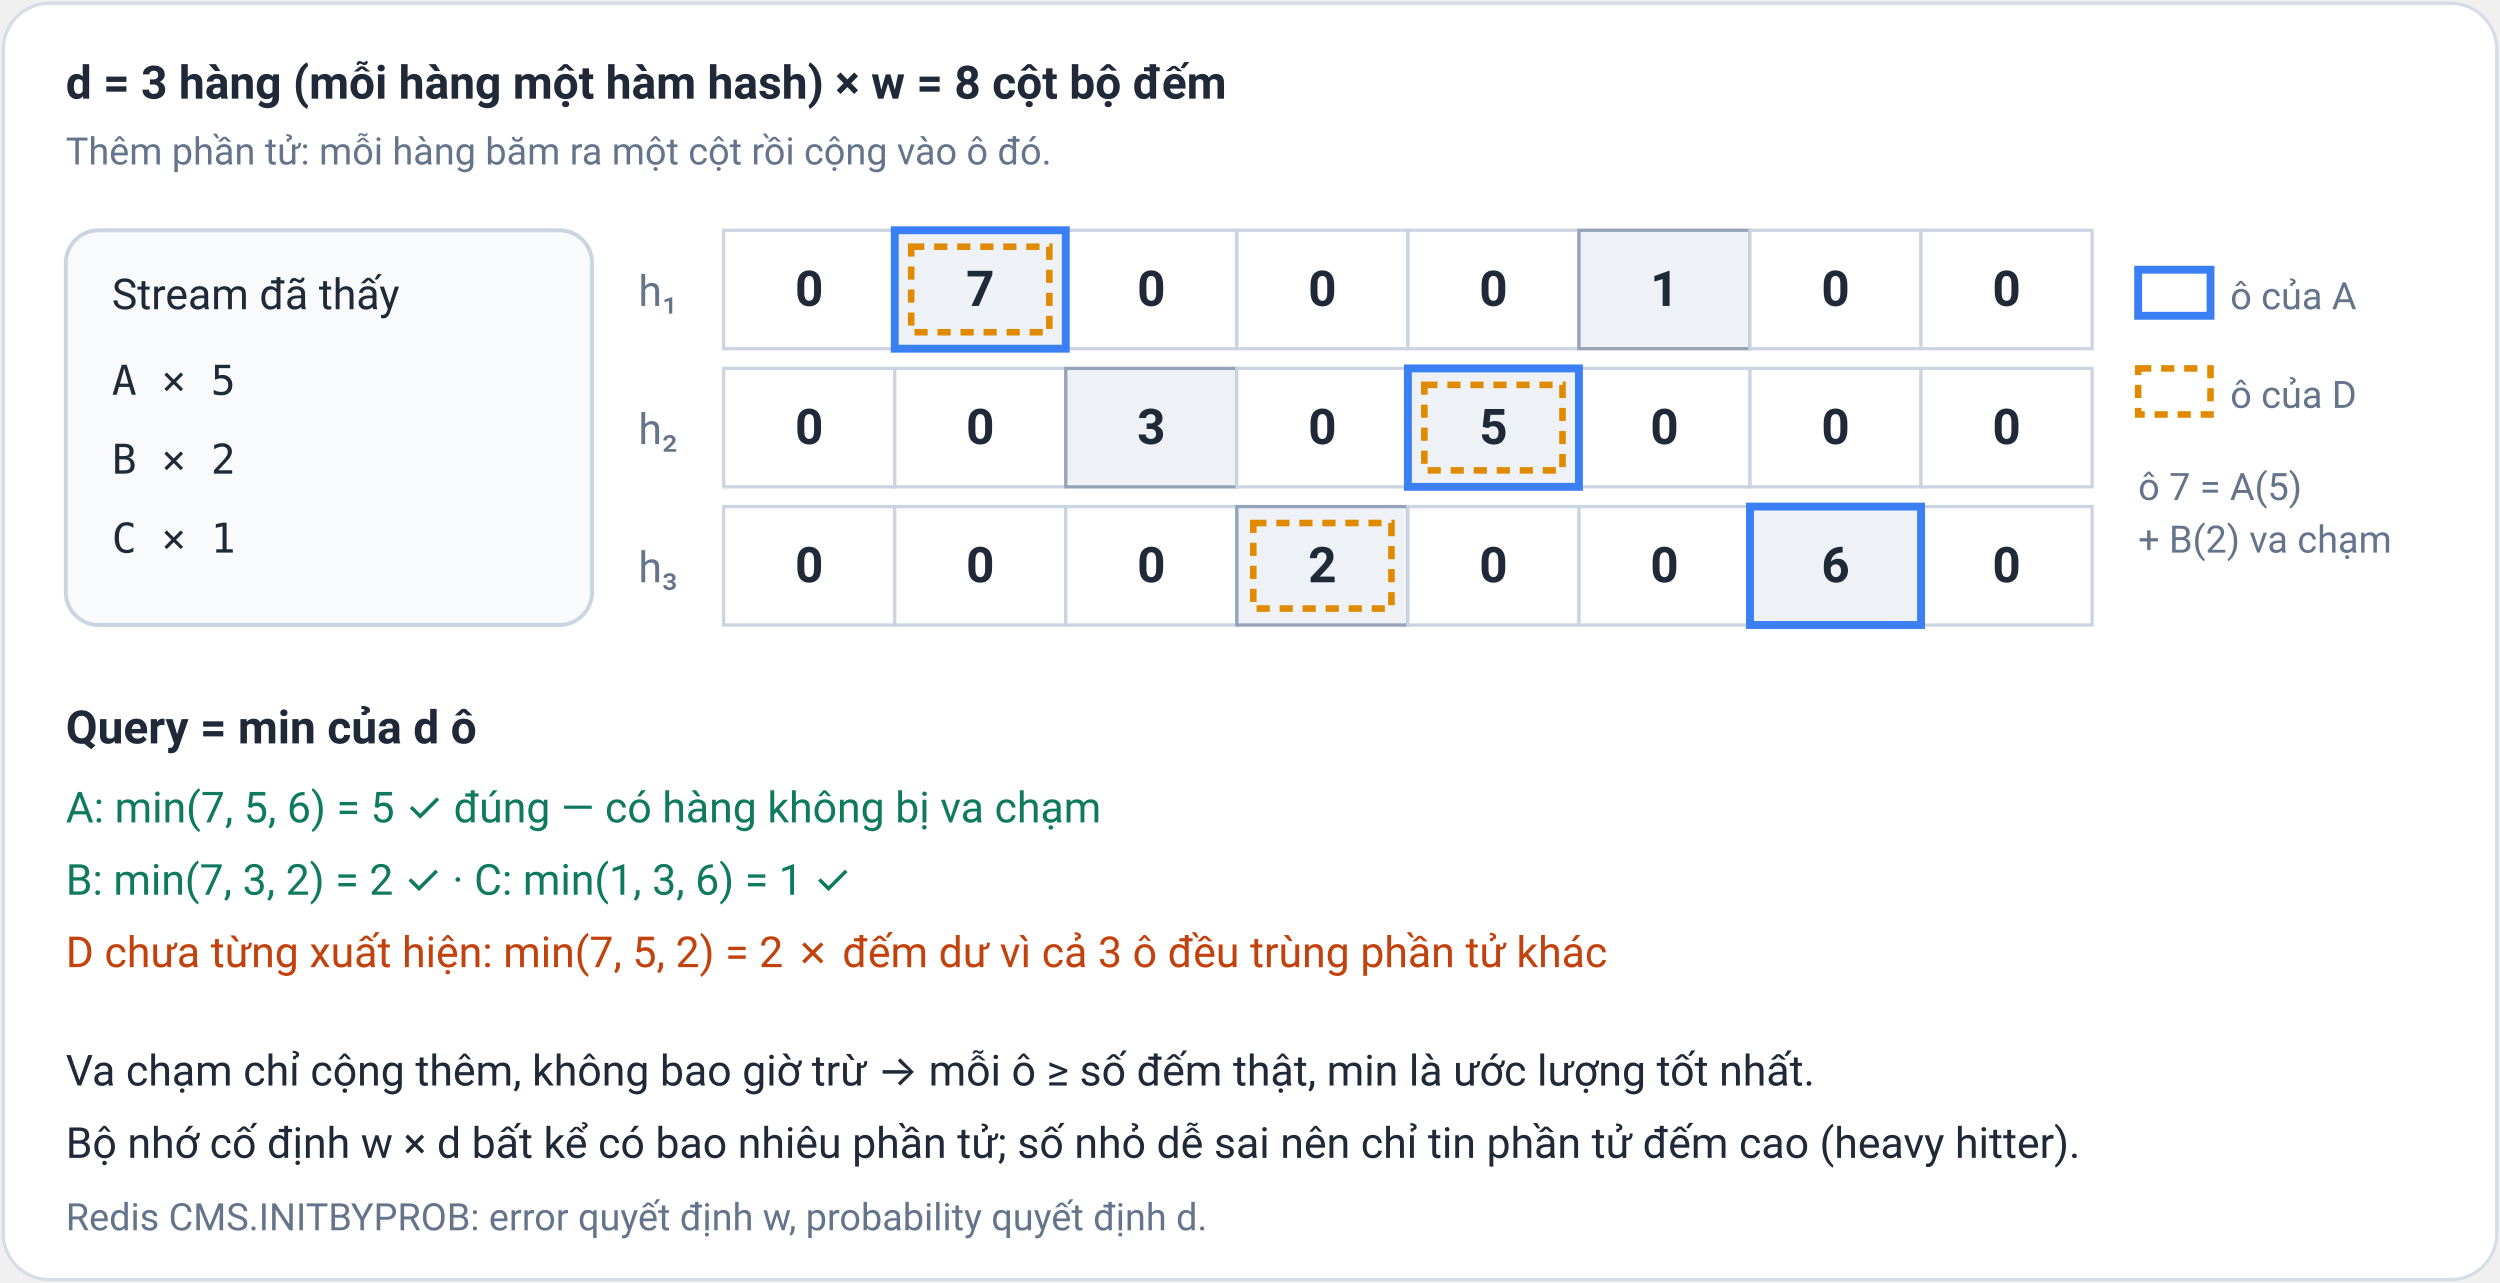
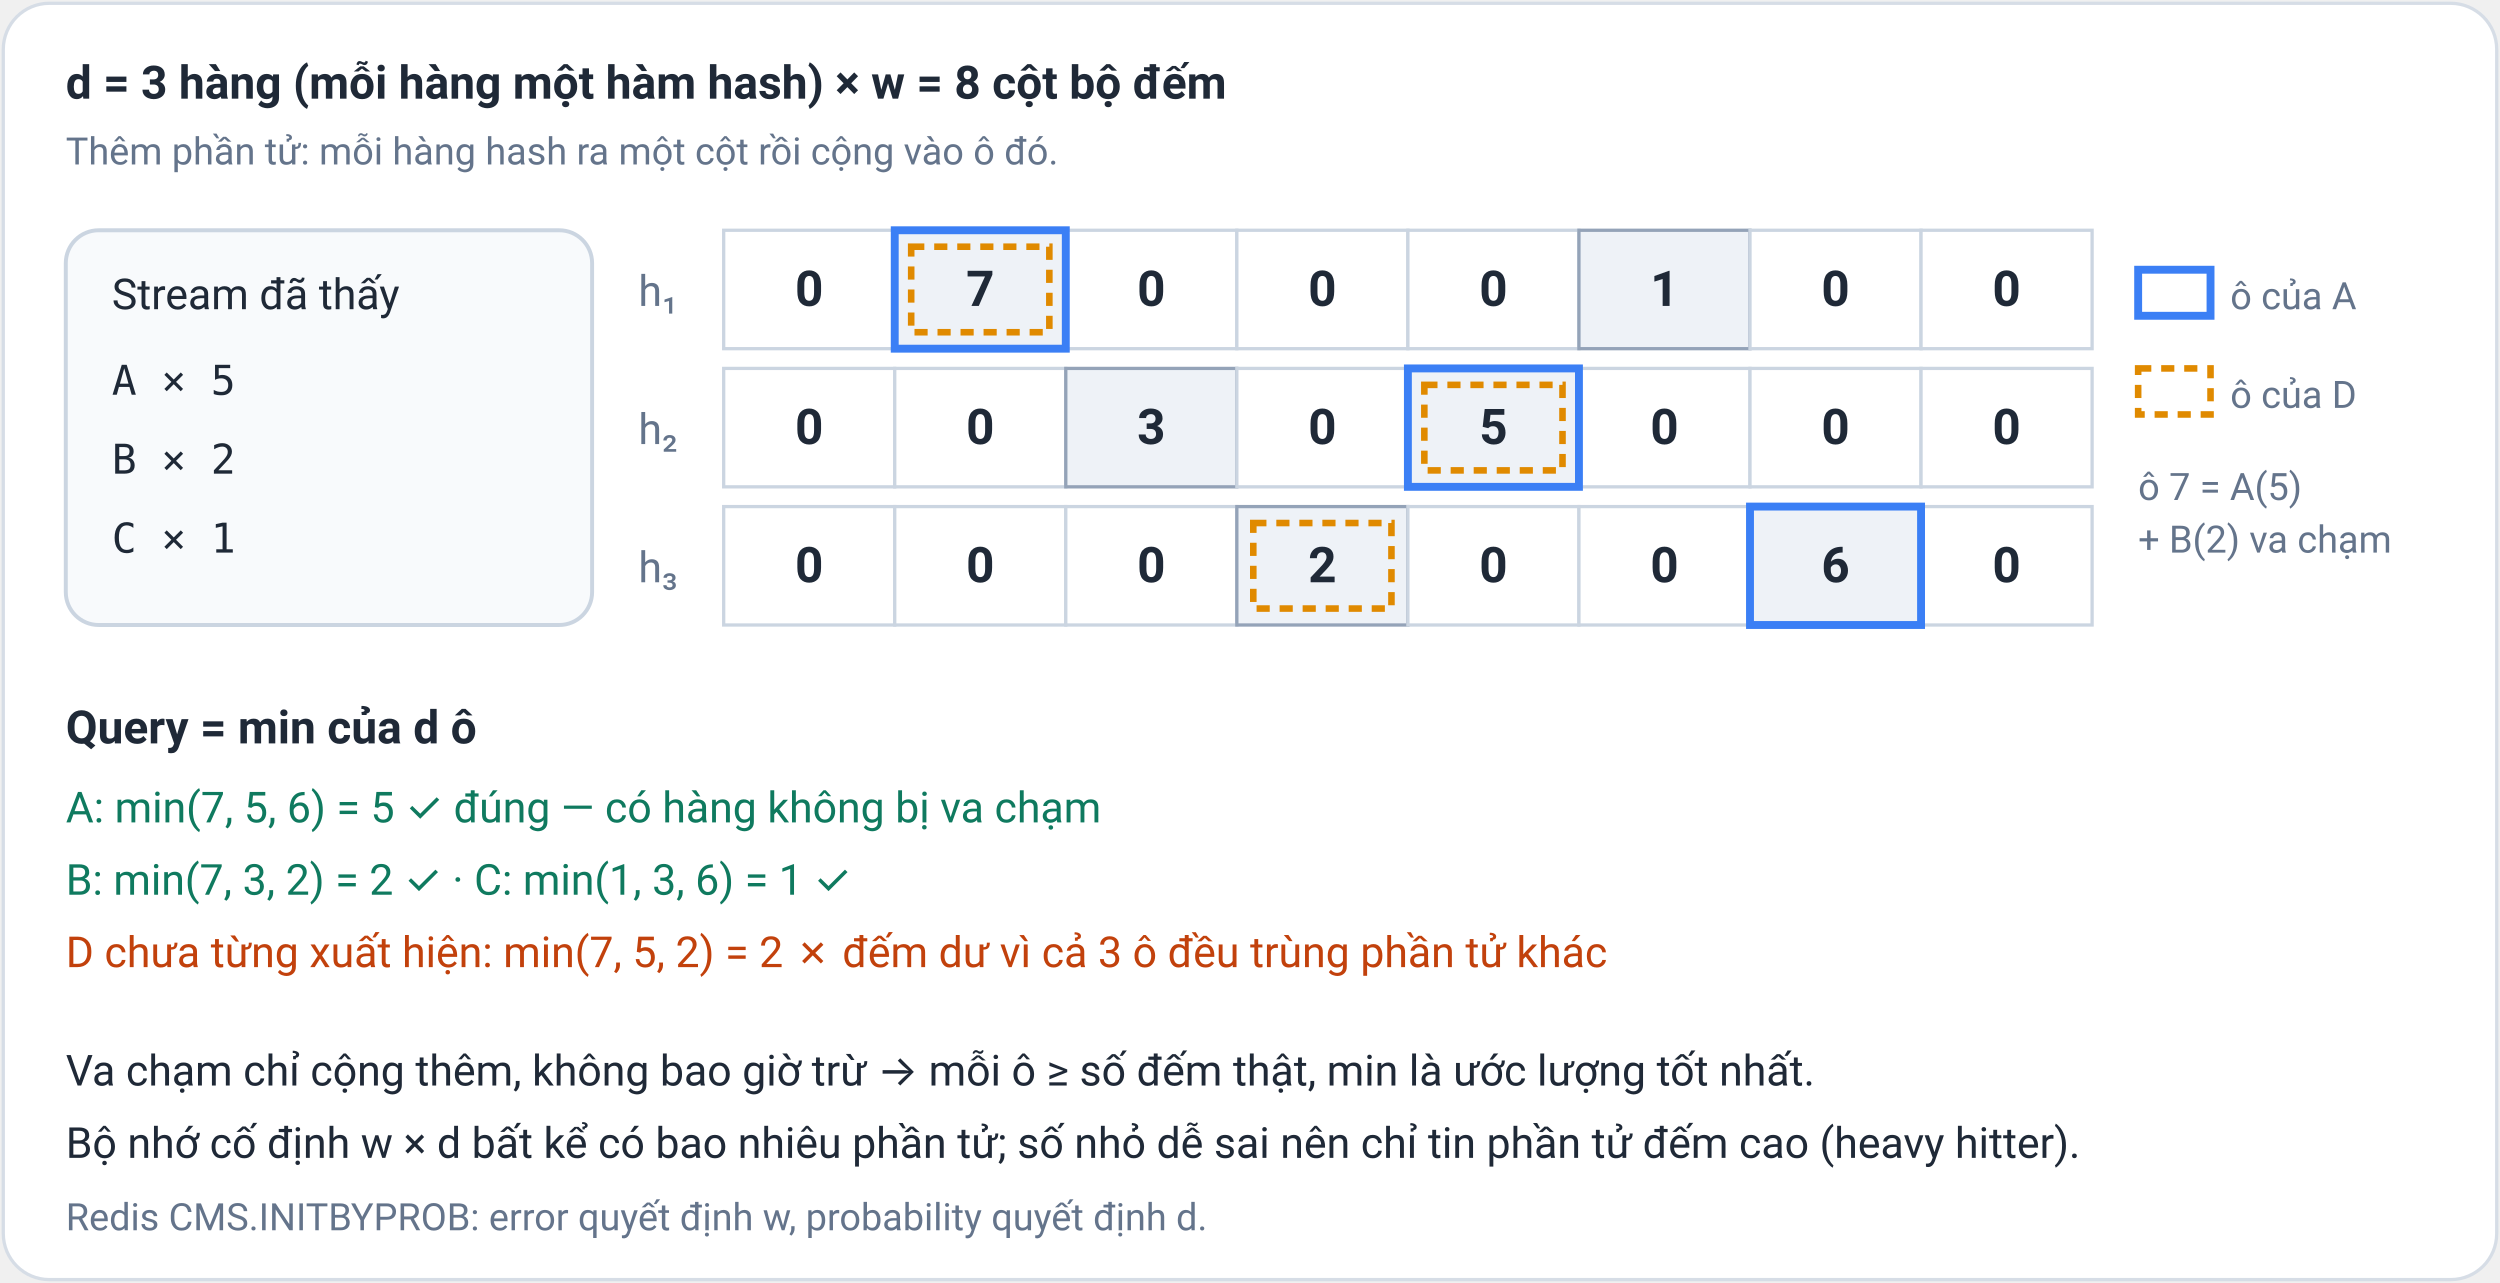
<svg xmlns="http://www.w3.org/2000/svg" viewBox="0 0 760 390" font-family="system-ui, -apple-system, 'Segoe UI', Roboto, sans-serif" role="img" aria-labelledby="t">
  <defs>
    <style>
      .grp { fill: #f8fafc; stroke: #cbd5e1; stroke-width: 1.2; }
      .z { fill: #ffffff; stroke: #cbd5e1; }
      .nz { fill: #eef2f7; stroke: #94a3b8; }
      .v { font-size: 15px; font-weight: 650; fill: #1f2937; text-anchor: middle; }
      .rl { font-size: 13px; fill: #64748b; text-anchor: end; }
      .h { font-size: 14px; font-weight: 650; fill: #1f2937; }
      .t { font-size: 13px; fill: #1f2937; }
      .s { font-size: 11.5px; fill: #64748b; }
      .ok { font-size: 13px; fill: #0f7a5f; }
      .no { font-size: 13px; fill: #c2410c; }
      .code { font-family: ui-monospace, Menlo, Consolas, monospace; font-size: 12.5px; fill: #1f2937; }
    </style>
  </defs>
  <rect x="1" y="1" width="758" height="388" rx="14" fill="#ffffff" stroke="#d6dde6" />
  <text class="h" x="20" y="30">d = 3 hàng (mỗi hàng một hàm hash) × w = 8 cột bộ đếm</text>
-   <text class="s" x="20" y="50">Thêm phần tử: mỗi hàng băm ra một cột rồi cộng vào ô đó.</text>
+   <text class="s" x="20" y="50">Thêm phần tử: mỗi hàng hash ra một cột rồi cộng vào ô đó.</text>
  <rect class="grp" x="20" y="70" width="160" height="120" rx="10" />
  <text class="t" x="34" y="94">Stream đã thấy</text>
  <text class="code" x="34" y="120">A × 5</text>
  <text class="code" x="34" y="144">B × 2</text>
  <text class="code" x="34" y="168">C × 1</text>
  <text class="rl" x="206" y="93">h₁</text>
  <rect class="z" x="220" y="70" width="52" height="36" />
  <text class="v" x="246" y="93">0</text>
  <rect class="nz" x="272" y="70" width="52" height="36" />
  <text class="v" x="298" y="93">7</text>
  <rect class="z" x="324" y="70" width="52" height="36" />
  <text class="v" x="350" y="93">0</text>
  <rect class="z" x="376" y="70" width="52" height="36" />
  <text class="v" x="402" y="93">0</text>
  <rect class="z" x="428" y="70" width="52" height="36" />
  <text class="v" x="454" y="93">0</text>
  <rect class="nz" x="480" y="70" width="52" height="36" />
  <text class="v" x="506" y="93">1</text>
  <rect class="z" x="532" y="70" width="52" height="36" />
  <text class="v" x="558" y="93">0</text>
  <rect class="z" x="584" y="70" width="52" height="36" />
  <text class="v" x="610" y="93">0</text>
  <text class="rl" x="206" y="135">h₂</text>
  <rect class="z" x="220" y="112" width="52" height="36" />
  <text class="v" x="246" y="135">0</text>
  <rect class="z" x="272" y="112" width="52" height="36" />
  <text class="v" x="298" y="135">0</text>
  <rect class="nz" x="324" y="112" width="52" height="36" />
  <text class="v" x="350" y="135">3</text>
  <rect class="z" x="376" y="112" width="52" height="36" />
  <text class="v" x="402" y="135">0</text>
  <rect class="nz" x="428" y="112" width="52" height="36" />
  <text class="v" x="454" y="135">5</text>
  <rect class="z" x="480" y="112" width="52" height="36" />
  <text class="v" x="506" y="135">0</text>
  <rect class="z" x="532" y="112" width="52" height="36" />
  <text class="v" x="558" y="135">0</text>
  <rect class="z" x="584" y="112" width="52" height="36" />
  <text class="v" x="610" y="135">0</text>
  <text class="rl" x="206" y="177">h₃</text>
  <rect class="z" x="220" y="154" width="52" height="36" />
  <text class="v" x="246" y="177">0</text>
  <rect class="z" x="272" y="154" width="52" height="36" />
  <text class="v" x="298" y="177">0</text>
  <rect class="z" x="324" y="154" width="52" height="36" />
  <text class="v" x="350" y="177">0</text>
  <rect class="nz" x="376" y="154" width="52" height="36" />
  <text class="v" x="402" y="177">2</text>
  <rect class="z" x="428" y="154" width="52" height="36" />
  <text class="v" x="454" y="177">0</text>
  <rect class="z" x="480" y="154" width="52" height="36" />
  <text class="v" x="506" y="177">0</text>
  <rect class="nz" x="532" y="154" width="52" height="36" />
  <text class="v" x="558" y="177">6</text>
  <rect class="z" x="584" y="154" width="52" height="36" />
  <text class="v" x="610" y="177">0</text>
  <g fill="none" stroke="#3b7ff5" stroke-width="2.4">
    <rect x="272" y="70" width="52" height="36" />
    <rect x="428" y="112" width="52" height="36" />
    <rect x="532" y="154" width="52" height="36" />
  </g>
  <g fill="none" stroke="#e08a00" stroke-width="2" stroke-dasharray="4 3">
    <rect x="277" y="75" width="42" height="26" />
    <rect x="433" y="117" width="42" height="26" />
    <rect x="381" y="159" width="42" height="26" />
  </g>
  <rect x="650" y="82" width="22" height="14" fill="none" stroke="#3b7ff5" stroke-width="2.4" />
  <text class="s" x="678" y="94">ô của A</text>
  <rect x="650" y="112" width="22" height="14" fill="none" stroke="#e08a00" stroke-width="2" stroke-dasharray="4 3" />
  <text class="s" x="678" y="124">ô của D</text>
  <text class="s" x="650" y="152">ô 7 = A(5)</text>
  <text class="s" x="650" y="168">+ B(2) va chạm</text>
  <text class="h" x="20" y="226">Query = min của d ô</text>
  <text class="ok" x="20" y="250">A: min(7, 5, 6) = 5 ✓ đúng — có hàng không bị va chạm</text>
  <text class="ok" x="20" y="272">B: min(7, 3, 2) = 2 ✓ · C: min(1, 3, 6) = 1 ✓</text>
  <text class="no" x="20" y="294">D chưa từng xuất hiện: min(7, 5, 2) = 2 ✗ đếm dư vì cả 3 ô đều trùng phần tử khác</text>
  <text class="t" x="20" y="330">Va chạm chỉ cộng thêm, không bao giờ trừ → mỗi ô ≥ số đếm thật, min là ước lượng tốt nhất.</text>
  <text class="t" x="20" y="352">Bộ nhớ cố định w × d bất kể có bao nhiêu phần tử; số nhỏ dễ sai nên chỉ tin phần tử đếm cao (heavy hitter).</text>
  <text class="s" x="20" y="374">Redis CMS.INITBYPROB: error quyết định w, probability quyết định d.</text>
</svg>
